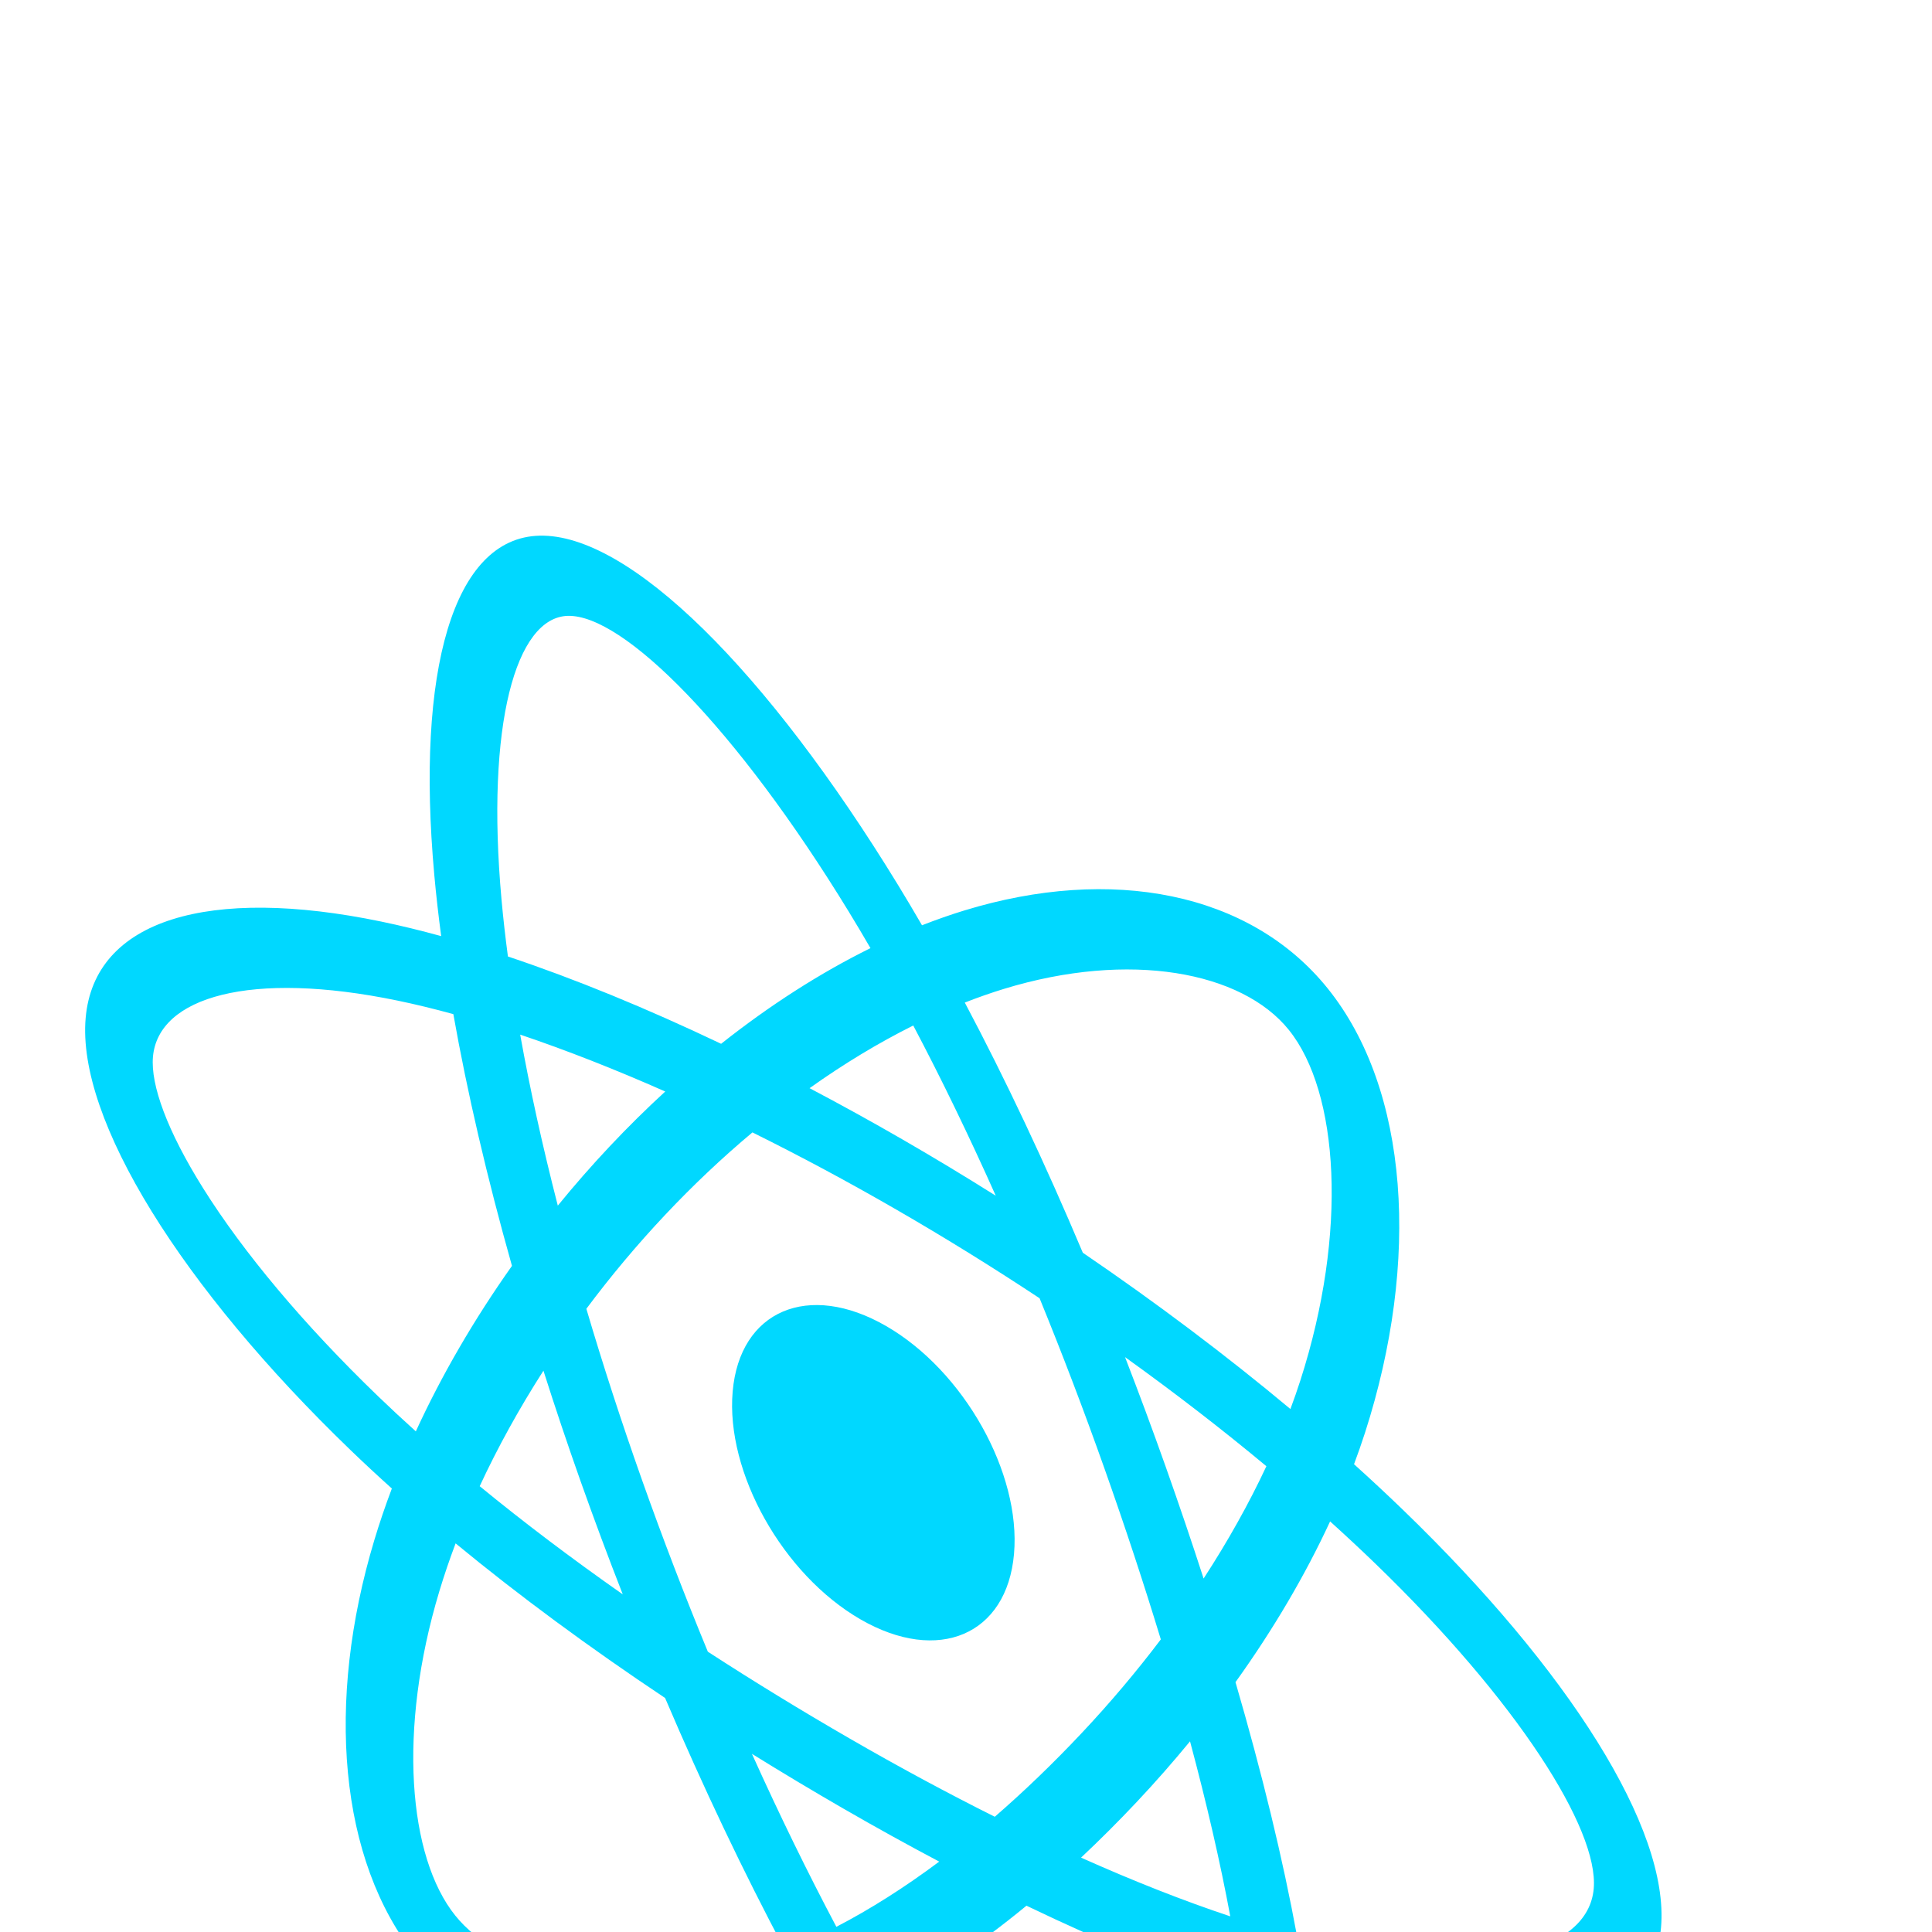
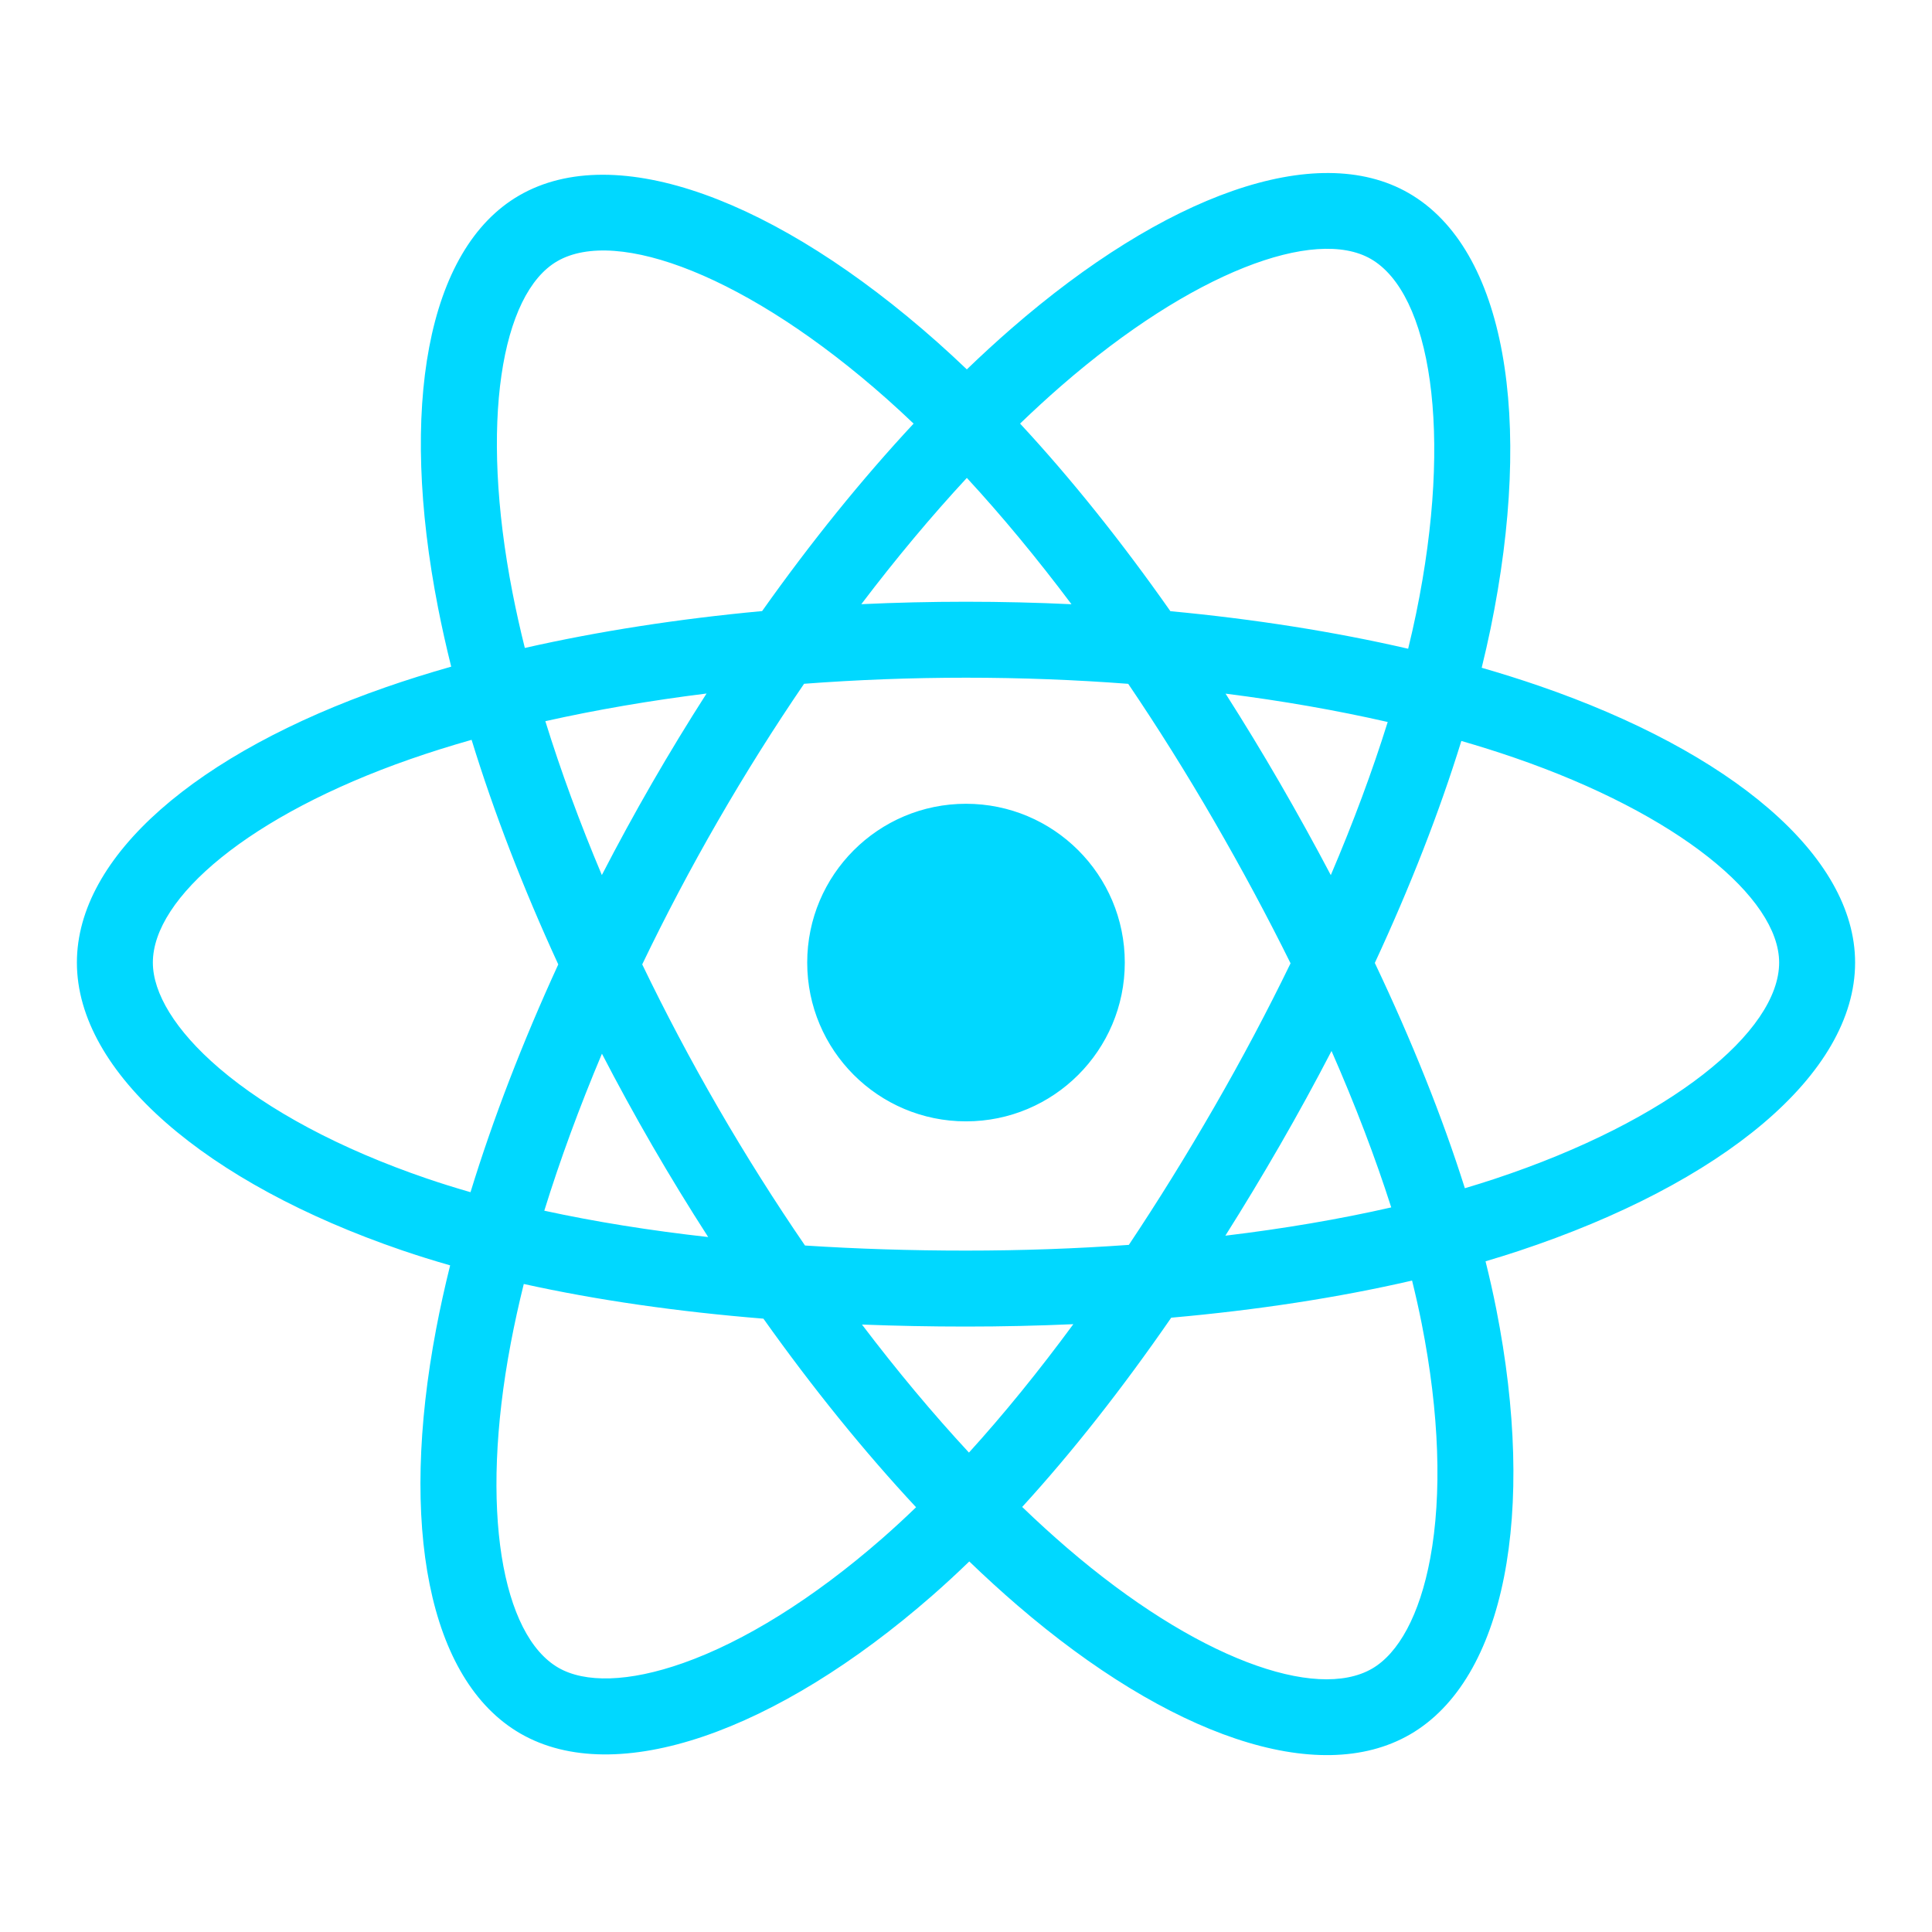
- <svg xmlns="http://www.w3.org/2000/svg" transform="rotate(5 10 30) skewY(25)" width="110px" height="110px" viewBox="-20 0 300 228" version="1.1" preserveAspectRatio="xMidYMid">
-   <g>
-     <path d="M210.483,73.824 C207.828,72.91 205.076,72.045 202.242,71.227 C202.708,69.326 203.136,67.45 203.516,65.606 C209.754,35.325 205.675,10.93 191.747,2.898 C178.392,-4.803 156.551,3.227 134.493,22.424 C132.372,24.27 130.245,26.224 128.118,28.272 C126.702,26.917 125.287,25.608 123.877,24.355 C100.759,3.829 77.587,-4.822 63.673,3.233 C50.33,10.957 46.379,33.89 51.995,62.588 C52.537,65.36 53.171,68.191 53.887,71.069 C50.608,72 47.442,72.992 44.413,74.048 C17.309,83.497 0,98.307 0,113.668 C0,129.533 18.582,145.446 46.812,155.095 C49.039,155.857 51.351,156.577 53.733,157.26 C52.96,160.373 52.288,163.423 51.723,166.398 C46.369,194.598 50.55,216.989 63.857,224.664 C77.601,232.59 100.669,224.443 123.13,204.809 C124.906,203.257 126.687,201.611 128.472,199.886 C130.786,202.114 133.095,204.222 135.393,206.2 C157.15,224.922 178.638,232.482 191.932,224.786 C205.663,216.837 210.126,192.783 204.332,163.518 C203.89,161.283 203.375,159 202.797,156.676 C204.417,156.197 206.007,155.702 207.557,155.188 C236.905,145.465 256,129.745 256,113.668 C256,98.251 238.132,83.342 210.483,73.824 L210.483,73.824 Z M204.118,144.808 C202.718,145.271 201.282,145.719 199.818,146.153 C196.578,135.896 192.206,124.99 186.855,113.721 C191.961,102.721 196.165,91.954 199.314,81.764 C201.933,82.522 204.474,83.321 206.924,84.164 C230.613,92.32 245.064,104.377 245.064,113.668 C245.064,123.564 229.458,136.411 204.118,144.808 L204.118,144.808 Z M193.604,165.642 C196.166,178.583 196.531,190.283 194.835,199.429 C193.31,207.648 190.244,213.127 186.452,215.322 C178.385,219.991 161.132,213.921 142.525,197.91 C140.392,196.074 138.244,194.115 136.088,192.04 C143.302,184.151 150.511,174.98 157.547,164.794 C169.923,163.696 181.615,161.9 192.218,159.449 C192.74,161.556 193.204,163.622 193.604,165.642 L193.604,165.642 Z M87.276,214.515 C79.394,217.298 73.116,217.378 69.321,215.19 C61.246,210.533 57.889,192.554 62.468,168.438 C62.993,165.676 63.617,162.839 64.337,159.939 C74.823,162.258 86.43,163.927 98.835,164.933 C105.919,174.9 113.336,184.061 120.811,192.083 C119.178,193.659 117.551,195.16 115.934,196.575 C106.001,205.257 96.048,211.417 87.276,214.515 L87.276,214.515 Z M50.349,144.747 C37.866,140.48 27.557,134.935 20.491,128.884 C14.141,123.447 10.936,118.048 10.936,113.668 C10.936,104.346 24.833,92.456 48.012,84.375 C50.825,83.394 53.769,82.47 56.824,81.602 C60.028,92.022 64.23,102.917 69.301,113.934 C64.164,125.115 59.902,136.183 56.667,146.726 C54.489,146.099 52.379,145.44 50.349,144.747 L50.349,144.747 Z M62.727,60.488 C57.916,35.9 61.111,17.353 69.152,12.698 C77.716,7.74 96.654,14.809 116.615,32.533 C117.891,33.666 119.172,34.851 120.456,36.078 C113.018,44.065 105.669,53.157 98.648,63.066 C86.608,64.182 75.083,65.974 64.487,68.375 C63.821,65.695 63.231,63.062 62.727,60.488 L62.727,60.488 Z M173.154,87.755 C170.621,83.38 168.02,79.108 165.369,74.952 C173.537,75.985 181.363,77.356 188.712,79.033 C186.506,86.104 183.756,93.497 180.519,101.077 C178.196,96.668 175.74,92.223 173.154,87.755 L173.154,87.755 Z M128.122,43.894 C133.166,49.359 138.218,55.46 143.187,62.08 C138.18,61.844 133.111,61.721 128,61.721 C122.937,61.721 117.906,61.841 112.93,62.074 C117.904,55.515 122.999,49.422 128.122,43.894 L128.122,43.894 Z M82.802,87.831 C80.272,92.218 77.861,96.639 75.575,101.069 C72.391,93.516 69.666,86.089 67.441,78.917 C74.745,77.283 82.534,75.946 90.65,74.933 C87.961,79.127 85.339,83.43 82.802,87.83 L82.802,87.831 L82.802,87.831 Z M90.883,153.183 C82.498,152.247 74.592,150.98 67.29,149.39 C69.551,142.091 72.335,134.505 75.588,126.79 C77.879,131.216 80.299,135.638 82.845,140.036 L82.846,140.036 C85.439,144.515 88.126,148.904 90.883,153.183 L90.883,153.183 Z M128.425,184.213 C123.241,178.621 118.071,172.434 113.022,165.78 C117.924,165.972 122.921,166.071 128,166.071 C133.218,166.071 138.376,165.953 143.453,165.727 C138.468,172.501 133.435,178.697 128.425,184.213 L128.425,184.213 Z M180.623,126.396 C184.045,134.195 186.929,141.741 189.219,148.916 C181.797,150.61 173.783,151.974 165.339,152.987 C167.997,148.776 170.62,144.43 173.198,139.961 C175.805,135.438 178.282,130.909 180.623,126.396 L180.623,126.396 Z M163.725,134.497 C159.723,141.436 155.614,148.059 151.444,154.312 C143.847,154.855 135.999,155.135 128,155.135 C120.033,155.135 112.284,154.887 104.822,154.403 C100.483,148.068 96.285,141.425 92.309,134.557 L92.31,134.557 C88.344,127.707 84.694,120.799 81.387,113.93 C84.693,107.046 88.334,100.13 92.277,93.293 L92.276,93.294 C96.229,86.439 100.39,79.828 104.689,73.533 C112.302,72.957 120.11,72.657 128,72.657 L128,72.657 C135.926,72.657 143.743,72.96 151.354,73.54 C155.587,79.789 159.72,86.378 163.689,93.235 C167.703,100.169 171.39,107.038 174.725,113.775 C171.4,120.628 167.721,127.567 163.725,134.497 L163.725,134.497 Z M186.285,12.373 C194.857,17.317 198.191,37.254 192.805,63.399 C192.461,65.067 192.075,66.766 191.654,68.488 C181.033,66.037 169.5,64.214 157.425,63.081 C150.391,53.064 143.102,43.957 135.785,36.073 C137.752,34.181 139.716,32.376 141.673,30.673 C160.572,14.226 178.237,7.732 186.285,12.373 L186.285,12.373 Z M128,90.808 C140.625,90.808 150.86,101.043 150.86,113.668 C150.86,126.293 140.625,136.528 128,136.528 C115.375,136.528 105.14,126.293 105.14,113.668 C105.14,101.043 115.375,90.808 128,90.808 L128,90.808 Z" fill="#00D8FF" />
-   </g>
+ <svg xmlns="http://www.w3.org/2000/svg" width="201" height="201" viewBox="0 0 201 201" fill="none">
+   <path d="M160.107 71.349C158.188 70.689 156.199 70.064 154.152 69.472C154.488 68.099 154.797 66.743 155.072 65.411C159.58 43.528 156.632 25.899 146.567 20.095C136.916 14.529 121.133 20.332 105.192 34.205C103.659 35.539 102.122 36.951 100.586 38.431C99.562 37.452 98.54 36.505 97.52 35.6C80.814 20.767 64.069 14.516 54.013 20.337C44.372 25.918 41.516 42.491 45.574 63.23C45.966 65.233 46.424 67.278 46.942 69.358C44.572 70.031 42.284 70.748 40.095 71.511C20.509 78.34 8 89.042 8 100.143C8 111.608 21.428 123.108 41.829 130.081C43.439 130.631 45.109 131.151 46.831 131.645C46.272 133.895 45.786 136.099 45.378 138.249C41.509 158.627 44.53 174.809 54.146 180.355C64.079 186.083 80.749 180.195 96.981 166.007C98.264 164.885 99.551 163.696 100.841 162.449C102.513 164.059 104.182 165.583 105.843 167.012C121.565 180.542 137.094 186.005 146.701 180.443C156.624 174.699 159.849 157.316 155.662 136.167C155.342 134.552 154.97 132.902 154.552 131.223C155.723 130.877 156.872 130.519 157.993 130.148C179.201 123.121 193 111.761 193 100.143C193 89.002 180.088 78.228 160.107 71.349ZM155.507 122.646C154.496 122.981 153.458 123.305 152.4 123.619C150.059 116.206 146.899 108.325 143.032 100.181C146.722 92.232 149.76 84.451 152.035 77.087C153.928 77.635 155.765 78.212 157.535 78.822C174.654 84.715 185.097 93.429 185.097 100.143C185.097 107.295 173.819 116.578 155.507 122.646ZM147.909 137.702C149.76 147.054 150.025 155.509 148.798 162.119C147.697 168.058 145.481 172.018 142.741 173.604C136.911 176.978 124.443 172.592 110.997 161.021C109.455 159.694 107.903 158.278 106.345 156.779C111.558 151.078 116.768 144.45 121.852 137.089C130.796 136.296 139.245 134.998 146.908 133.227C147.285 134.749 147.62 136.242 147.909 137.702ZM71.071 173.02C65.374 175.032 60.838 175.09 58.095 173.508C52.26 170.143 49.834 157.151 53.143 139.723C53.522 137.727 53.973 135.677 54.493 133.581C62.072 135.257 70.459 136.463 79.424 137.19C84.543 144.392 89.903 151.013 95.305 156.81C94.125 157.949 92.949 159.034 91.78 160.056C84.603 166.33 77.41 170.782 71.071 173.02ZM44.385 122.602C35.364 119.519 27.914 115.512 22.808 111.139C18.219 107.21 15.903 103.308 15.903 100.143C15.903 93.406 25.946 84.814 42.696 78.974C44.729 78.265 46.856 77.597 49.064 76.97C51.379 84.501 54.416 92.374 58.081 100.335C54.369 108.415 51.289 116.414 48.951 124.032C47.377 123.58 45.852 123.104 44.385 122.602ZM53.33 61.712C49.853 43.944 52.162 30.54 57.973 27.177C64.162 23.593 77.848 28.702 92.272 41.51C93.195 42.329 94.12 43.186 95.049 44.072C89.673 49.844 84.362 56.414 79.289 63.575C70.588 64.381 62.259 65.677 54.602 67.411C54.12 65.475 53.694 63.572 53.33 61.712ZM133.131 81.417C131.3 78.255 129.421 75.168 127.505 72.165C133.408 72.911 139.063 73.901 144.374 75.114C142.779 80.224 140.792 85.567 138.453 91.044C136.775 87.858 135 84.645 133.131 81.417ZM100.588 49.72C104.234 53.669 107.884 58.079 111.475 62.863C107.857 62.692 104.193 62.603 100.5 62.603C96.841 62.603 93.205 62.69 89.609 62.858C93.204 58.118 96.886 53.715 100.588 49.72ZM67.837 81.471C66.009 84.642 64.267 87.837 62.615 91.038C60.313 85.58 58.345 80.213 56.736 75.03C62.015 73.849 67.643 72.883 73.508 72.151C71.566 75.181 69.671 78.291 67.837 81.471V81.471ZM73.677 128.699C67.618 128.023 61.904 127.106 56.627 125.958C58.261 120.683 60.274 115.201 62.624 109.625C64.28 112.824 66.029 116.02 67.869 119.198H67.869C69.743 122.435 71.684 125.606 73.677 128.699ZM100.807 151.123C97.061 147.081 93.325 142.611 89.676 137.802C93.218 137.941 96.83 138.012 100.5 138.012C104.271 138.012 107.998 137.927 111.667 137.764C108.065 142.659 104.428 147.137 100.807 151.123ZM138.528 109.341C141.001 114.977 143.085 120.43 144.74 125.615C139.377 126.839 133.585 127.825 127.483 128.557C129.404 125.514 131.3 122.373 133.162 119.143C135.047 115.875 136.836 112.603 138.528 109.341ZM126.317 115.195C123.425 120.209 120.456 124.996 117.442 129.514C111.952 129.907 106.28 130.109 100.5 130.109C94.743 130.109 89.143 129.93 83.75 129.58C80.615 125.003 77.581 120.202 74.708 115.238H74.708C71.843 110.288 69.205 105.296 66.815 100.333C69.204 95.357 71.835 90.36 74.684 85.419L74.684 85.42C77.541 80.465 80.547 75.688 83.654 71.139C89.156 70.723 94.798 70.506 100.5 70.506H100.5C106.227 70.506 111.877 70.725 117.377 71.144C120.436 75.66 123.422 80.422 126.291 85.377C129.191 90.388 131.856 95.352 134.266 100.22C131.863 105.173 129.205 110.187 126.317 115.195ZM142.62 26.941C148.815 30.514 151.224 44.922 147.332 63.816C147.083 65.021 146.804 66.249 146.5 67.493C138.825 65.722 130.49 64.405 121.764 63.586C116.681 56.347 111.413 49.766 106.126 44.069C107.547 42.701 108.967 41.397 110.381 40.166C124.039 28.28 136.804 23.587 142.62 26.941ZM100.5 83.623C109.624 83.623 117.02 91.019 117.02 100.143C117.02 109.266 109.624 116.663 100.5 116.663C91.376 116.663 83.98 109.266 83.98 100.143C83.98 91.019 91.376 83.623 100.5 83.623Z" fill="#00D8FF" />
</svg>
